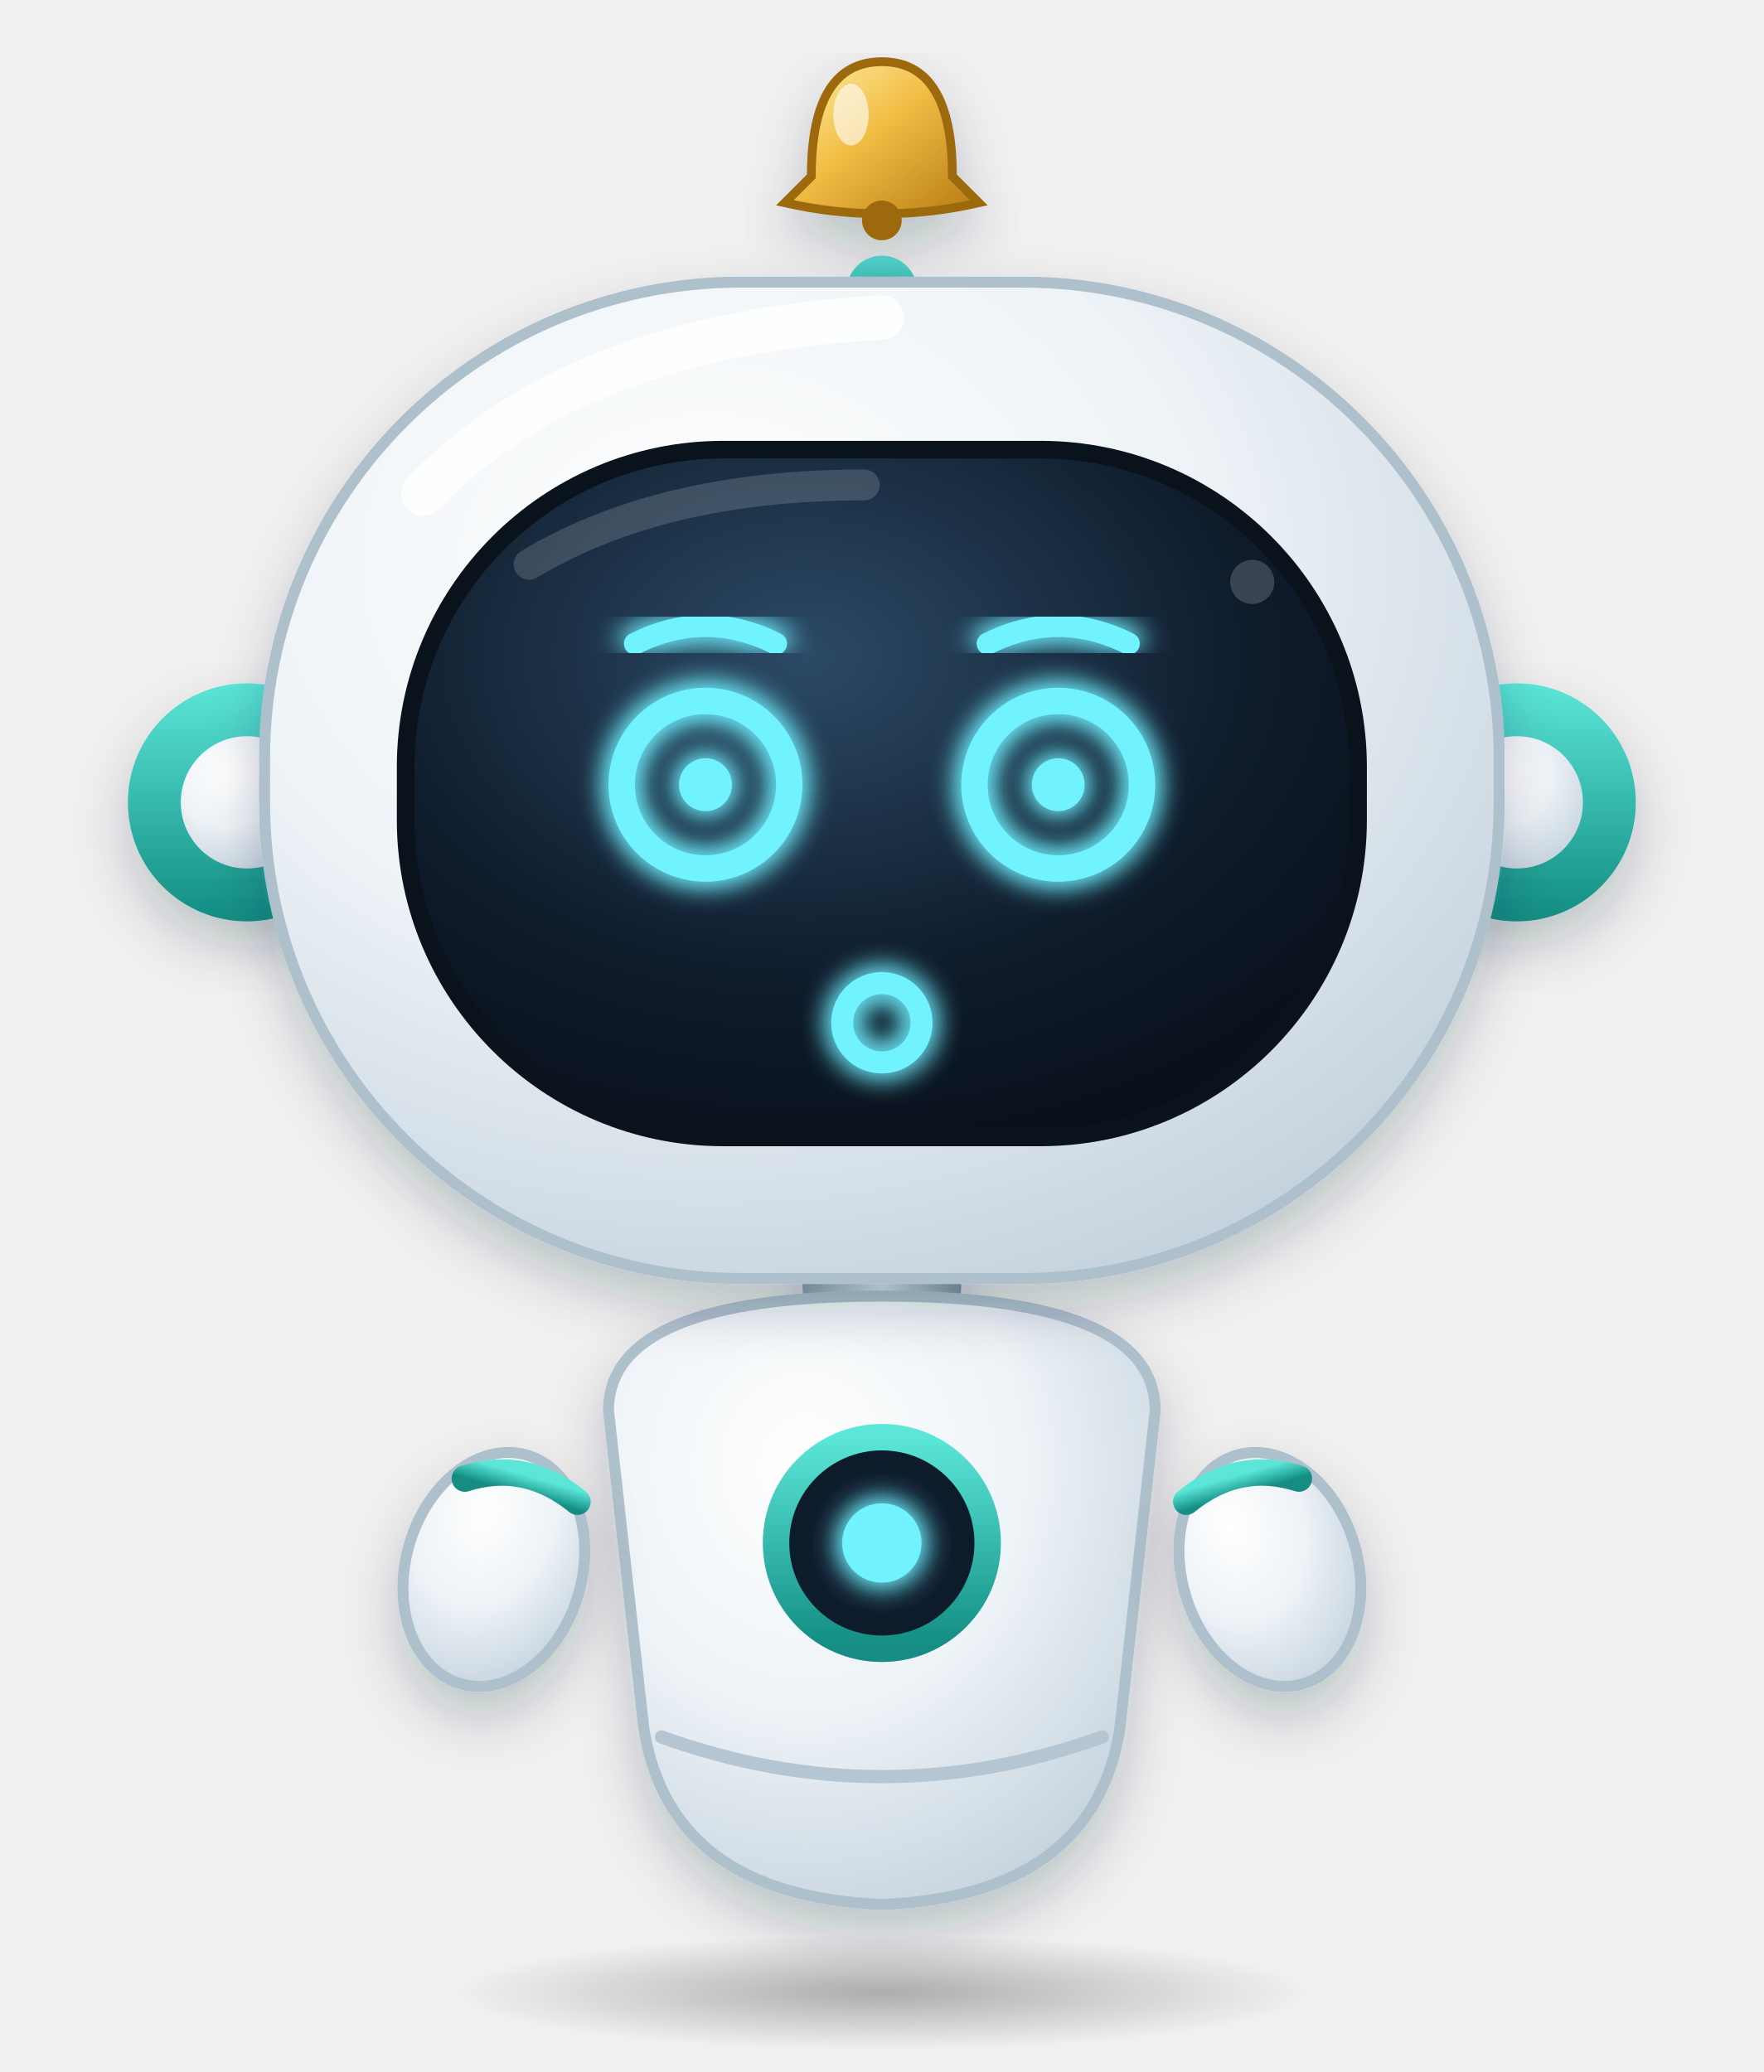
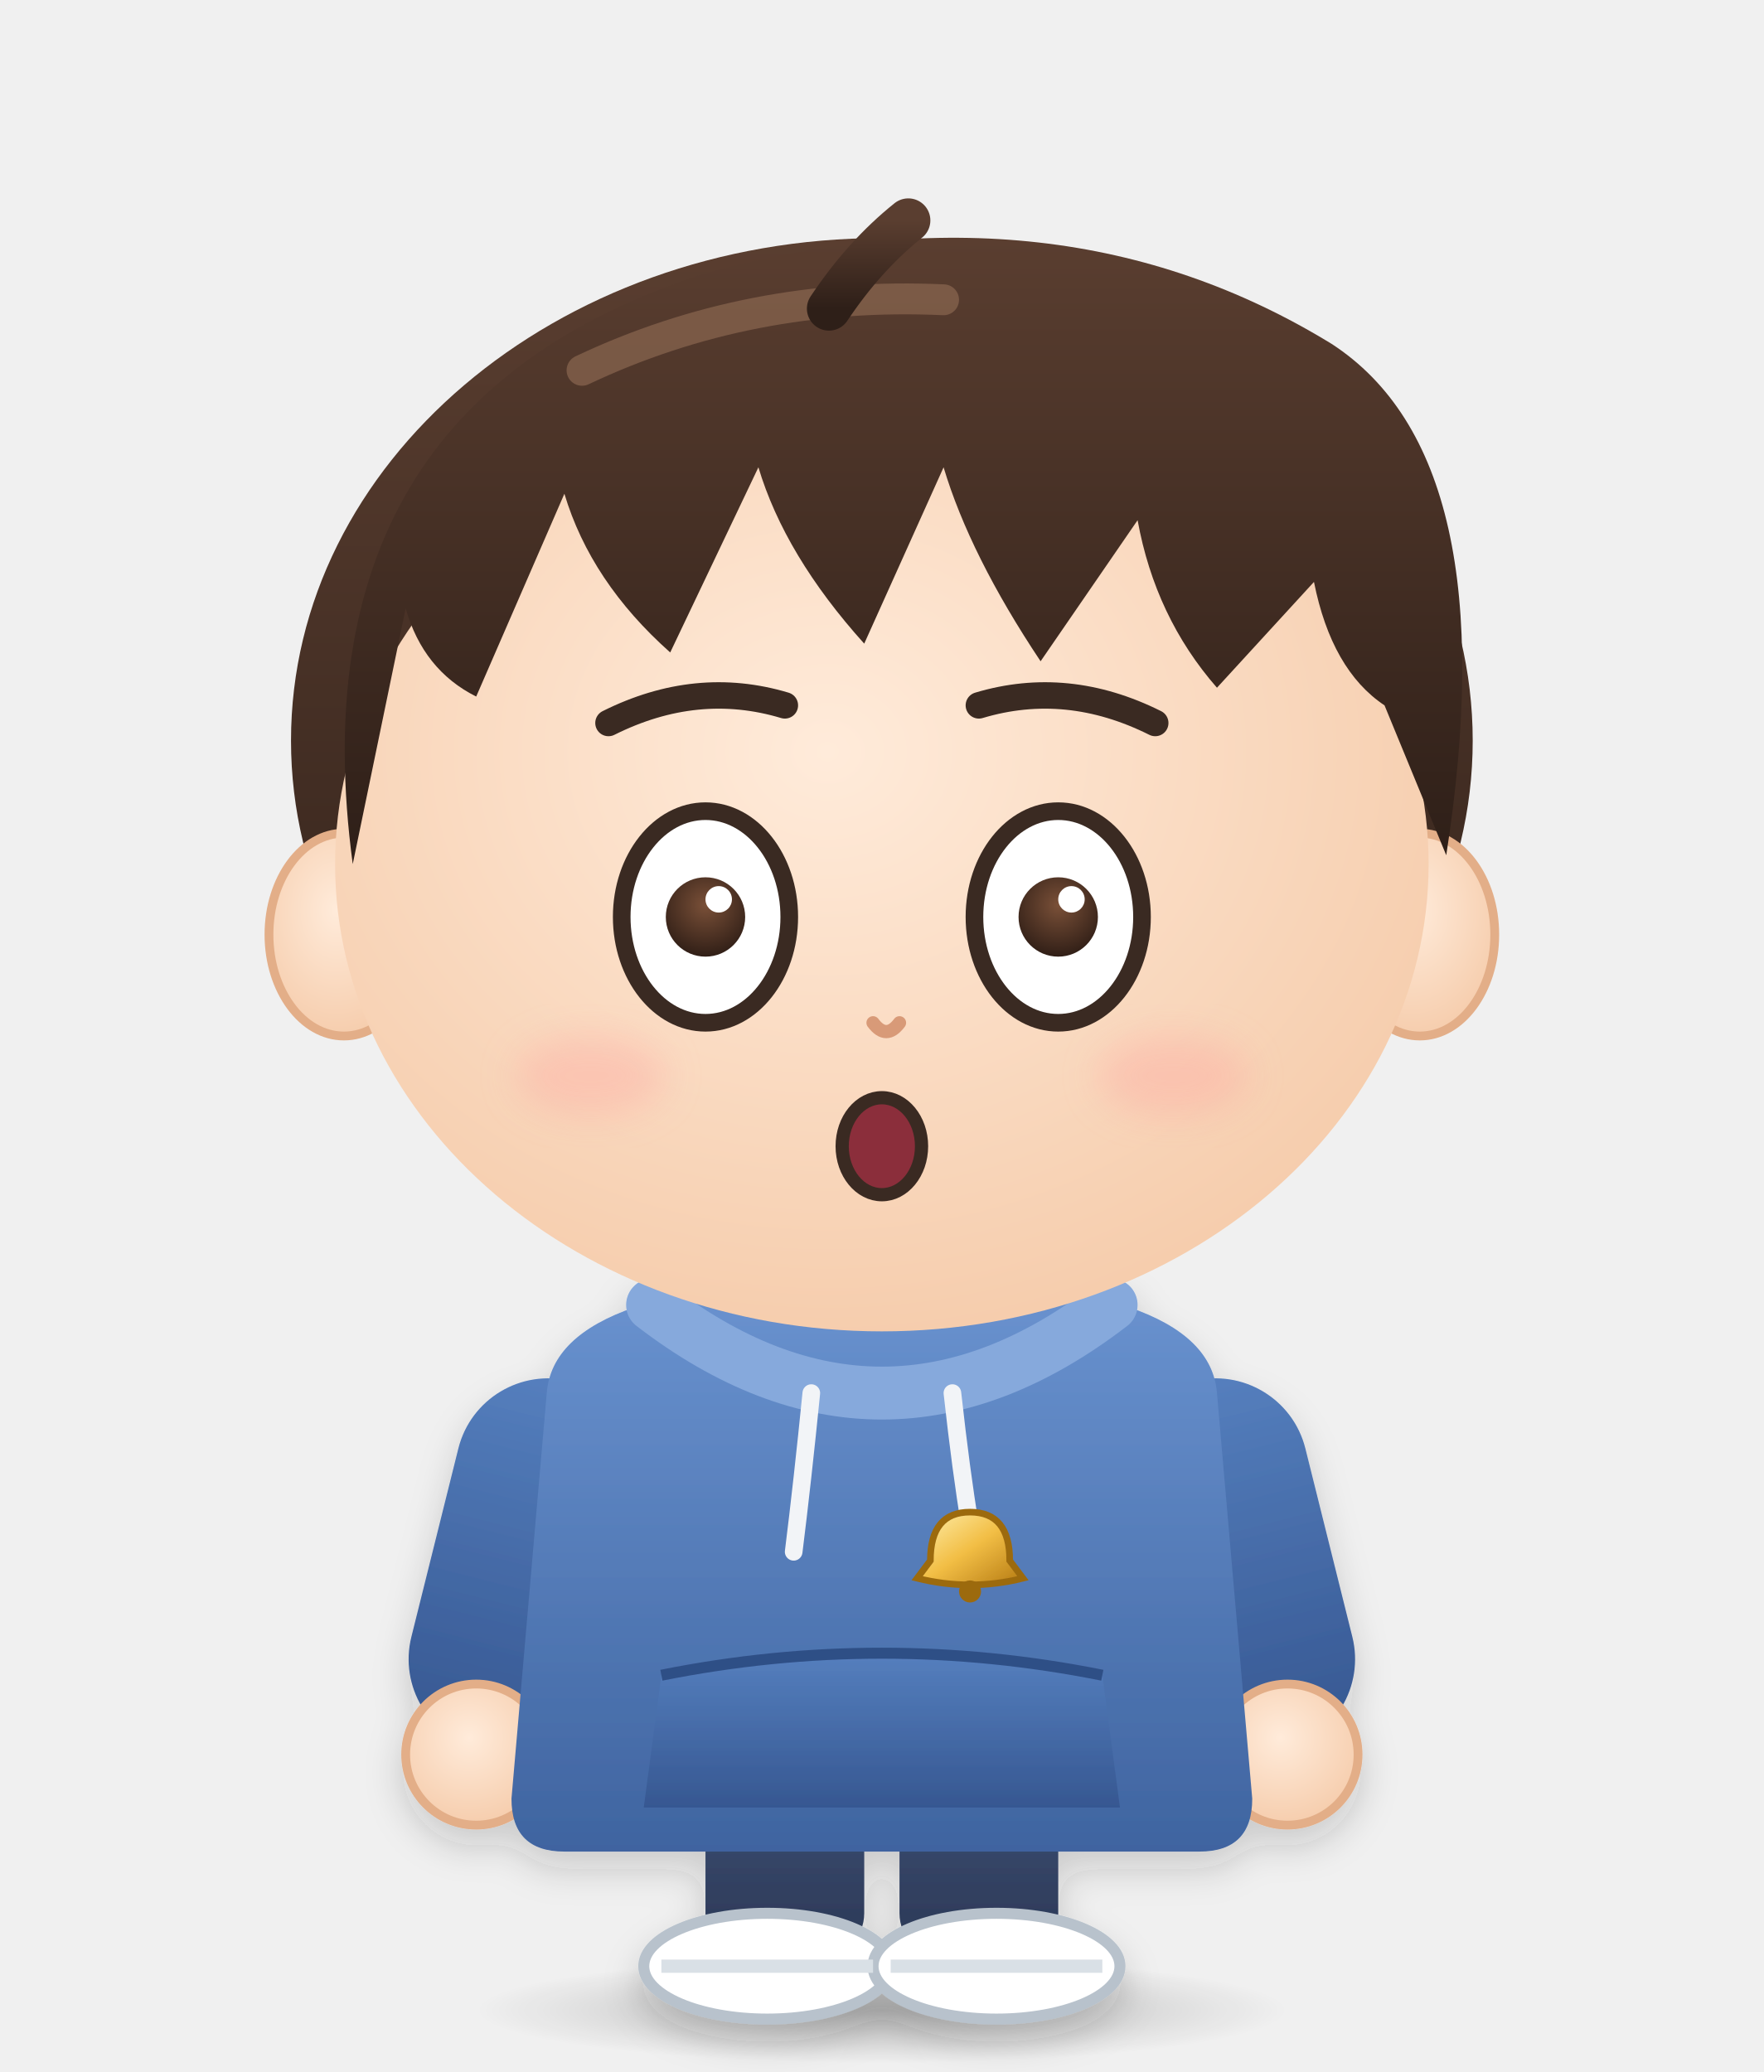
<svg xmlns="http://www.w3.org/2000/svg" viewBox="0 0 400 470" width="400" height="470">
  <defs>
-     <radialGradient id="shell" cx="0.36" cy="0.28" r="0.8">
-       <stop offset="0" stop-color="#FFFFFF" />
-       <stop offset="0.5" stop-color="#EEF3F7" />
-       <stop offset="1" stop-color="#C4D2DD" />
+     <radialGradient id="skin" cx="0.45" cy="0.38" r="0.75">
+       <stop offset="0" stop-color="#FFEBDA" />
+       <stop offset="1" stop-color="#F4C7A4" />
    </radialGradient>
-     <linearGradient id="teal" x1="0" y1="0" x2="0" y2="1">
-       <stop offset="0" stop-color="#5BE6D8" />
-       <stop offset="1" stop-color="#128C82" />
+     <linearGradient id="hair" x1="0" y1="0" x2="0" y2="1">
+       <stop offset="0" stop-color="#5A3E30" />
+       <stop offset="1" stop-color="#2E1F18" />
    </linearGradient>
-     <radialGradient id="visor" cx="0.42" cy="0.3" r="0.85">
-       <stop offset="0" stop-color="#2C4A66" />
-       <stop offset="0.55" stop-color="#0F1C2C" />
-       <stop offset="1" stop-color="#060B13" />
+     <linearGradient id="hoodie" x1="0" y1="0" x2="0" y2="1">
+       <stop offset="0" stop-color="#6A93D0" />
+       <stop offset="1" stop-color="#3F64A0" />
+     </linearGradient>
+     <linearGradient id="hoodieDark" x1="0" y1="0" x2="0" y2="1">
+       <stop offset="0" stop-color="#557FBE" />
+       <stop offset="1" stop-color="#365791" />
+     </linearGradient>
+     <linearGradient id="jeans" x1="0" y1="0" x2="0" y2="1">
+       <stop offset="0" stop-color="#3B4C70" />
+       <stop offset="1" stop-color="#2A3754" />
+     </linearGradient>
+     <radialGradient id="iris" cx="0.5" cy="0.35" r="0.7">
+       <stop offset="0" stop-color="#7A5038" />
+       <stop offset="1" stop-color="#2B1B14" />
    </radialGradient>
    <linearGradient id="gold" x1="0" y1="0" x2="1" y2="1">
      <stop offset="0" stop-color="#FFF1B0" />
-       <stop offset="0.45" stop-color="#F2BE45" />
+       <stop offset="0.5" stop-color="#F2BE45" />
      <stop offset="1" stop-color="#B57A12" />
    </linearGradient>
-     <linearGradient id="metal" x1="0" y1="0" x2="1" y2="0">
-       <stop offset="0" stop-color="#8A9DAD" />
-       <stop offset="0.5" stop-color="#D6E0E8" />
-       <stop offset="1" stop-color="#7E91A1" />
-     </linearGradient>
    <radialGradient id="ground" cx="0.5" cy="0.5" r="0.5">
-       <stop offset="0" stop-color="#000" stop-opacity="0.28" />
+       <stop offset="0" stop-color="#000" stop-opacity="0.25" />
      <stop offset="1" stop-color="#000" stop-opacity="0" />
    </radialGradient>
-     <radialGradient id="drop" cx="0.4" cy="0.35" r="0.7">
-       <stop offset="0" stop-color="#E6F6FF" />
-       <stop offset="1" stop-color="#7CC6F2" />
-     </radialGradient>
-     <filter id="glow" x="-50%" y="-50%" width="200%" height="200%">
-       <feGaussianBlur stdDeviation="3.2" result="b" />
-       <feMerge>
-         <feMergeNode in="b" />
-         <feMergeNode in="b" />
-         <feMergeNode in="SourceGraphic" />
-       </feMerge>
-     </filter>
-     <filter id="soft" x="-30%" y="-30%" width="160%" height="160%">
-       <feGaussianBlur stdDeviation="5" />
+     <filter id="soft" x="-40%" y="-40%" width="180%" height="180%">
+       <feGaussianBlur stdDeviation="4" />
    </filter>
    <filter id="shadow" x="-20%" y="-20%" width="140%" height="150%">
-       <feDropShadow dx="0" dy="6" stdDeviation="6" flood-color="#1B2B38" flood-opacity="0.22" />
+       <feDropShadow dx="0" dy="4" stdDeviation="4" flood-color="#2A2030" flood-opacity="0.18" />
    </filter>
  </defs>
-   <ellipse cx="200" cy="452" rx="96" ry="13" fill="url(#ground)" />
+   <ellipse cx="200" cy="456" rx="92" ry="12" fill="url(#ground)" />
  <g filter="url(#shadow)">
-     <rect x="182" y="276" width="36" height="26" rx="10" fill="url(#metal)" />
-     <path d="M138 320 Q138 294 200 294 Q262 294 262 320 L254 392 Q248 430 200 432 Q152 430 146 392 Z" fill="url(#shell)" stroke="#AFC0CD" stroke-width="2.5" />
-     <path d="M150 394 Q200 412 250 394" fill="none" stroke="#B5C5D1" stroke-width="3" stroke-linecap="round" />
-     <circle cx="200" cy="350" r="24" fill="#0F1C2C" />
-     <circle cx="200" cy="350" r="24" fill="none" stroke="url(#teal)" stroke-width="6" />
-     <circle cx="200" cy="350" r="9" fill="#6FF2FF" filter="url(#glow)" />
+     <rect x="160" y="410" width="36" height="34" rx="10" fill="url(#jeans)" />
+     <rect x="204" y="410" width="36" height="34" rx="10" fill="url(#jeans)" />
+     <ellipse cx="174" cy="446" rx="28" ry="12" fill="#FFFFFF" stroke="#B8C2CC" stroke-width="2.5" />
+     <ellipse cx="226" cy="446" rx="28" ry="12" fill="#FFFFFF" stroke="#B8C2CC" stroke-width="2.5" />
+     <path d="M150 446 L198 446 M202 446 L250 446" stroke="#D9E0E6" stroke-width="3" />
+     <rect x="98" y="312" width="42" height="86" rx="21" fill="url(#hoodieDark)" transform="rotate(14 119 355)" />
+     <rect x="260" y="312" width="42" height="86" rx="21" fill="url(#hoodieDark)" transform="rotate(-14 281 355)" />
+     <circle cx="108" cy="398" r="16" fill="url(#skin)" stroke="#E3AE88" stroke-width="2" />
+     <circle cx="292" cy="398" r="16" fill="url(#skin)" stroke="#E3AE88" stroke-width="2" />
+     <path d="M124 316 Q126 290 200 290 Q274 290 276 316 L284 408 Q284 420 272 420 L128 420 Q116 420 116 408 Z" fill="url(#hoodie)" />
+     <path d="M150 380 Q200 370 250 380 L254 410 L146 410 Z" fill="url(#hoodieDark)" />
+     <path d="M150 380 Q200 370 250 380" fill="none" stroke="#2F4F86" stroke-width="2.5" />
+     <path d="M148 296 Q200 336 252 296" fill="none" stroke="#86A9DC" stroke-width="12" stroke-linecap="round" />
+     <path d="M184 316 Q182 336 180 352" fill="none" stroke="#F2F4F7" stroke-width="4" stroke-linecap="round" />
+     <path d="M216 316 Q218 334 220 346" fill="none" stroke="#F2F4F7" stroke-width="4" stroke-linecap="round" />
+     <path d="M211 354 Q211 343 220 343 Q229 343 229 354 L232 358 Q220 361 208 358 Z" fill="url(#gold)" stroke="#9C6A10" stroke-width="1.5" />
+     <circle cx="220" cy="361" r="2.5" fill="#9C6A10" />
  </g>
-   <g filter="url(#shadow)">
-     <ellipse cx="112" cy="356" rx="20" ry="27" fill="url(#shell)" stroke="#AFC0CD" stroke-width="2.5" transform="rotate(16 112 356)" />
-     <path d="M100 338 Q112 330 126 336" fill="none" stroke="url(#teal)" stroke-width="6" stroke-linecap="round" transform="rotate(16 112 356)" />
-     <ellipse cx="288" cy="356" rx="20" ry="27" fill="url(#shell)" stroke="#AFC0CD" stroke-width="2.5" transform="rotate(-16 288 356)" />
-     <path d="M274 336 Q288 330 300 338" fill="none" stroke="url(#teal)" stroke-width="6" stroke-linecap="round" transform="rotate(-16 288 356)" />
-   </g>
-   <line x1="200" y1="66" x2="200" y2="42" stroke="url(#metal)" stroke-width="6" stroke-linecap="round" />
-   <circle cx="200" cy="66" r="8" fill="url(#teal)" />
-   <g filter="url(#shadow)">
-     <path d="M184 40 Q184 14 200 14 Q216 14 216 40 L222 46 Q200 51 178 46 Z" fill="url(#gold)" stroke="#9C6A10" stroke-width="2" />
-     <ellipse cx="193" cy="26" rx="4" ry="7" fill="#FFFFFF" opacity="0.6" />
-     <circle cx="200" cy="50" r="4.5" fill="#9C6A10" />
-   </g>
-   <g filter="url(#shadow)">
-     <circle cx="56" cy="182" r="27" fill="url(#teal)" />
-     <circle cx="56" cy="182" r="15" fill="url(#shell)" />
-     <circle cx="344" cy="182" r="27" fill="url(#teal)" />
-     <circle cx="344" cy="182" r="15" fill="url(#shell)" />
-   </g>
-   <g filter="url(#shadow)">
-     <rect x="60" y="64" width="280" height="226" rx="108" fill="url(#shell)" stroke="#AFC0CD" stroke-width="2.5" />
-   </g>
-   <path d="M96 112 Q130 76 200 72" fill="none" stroke="#FFFFFF" stroke-width="10" stroke-linecap="round" opacity="0.85" />
-   <rect x="92" y="102" width="216" height="156" rx="72" fill="url(#visor)" stroke="#0A121C" stroke-width="4" />
-   <path d="M120 128 Q150 110 196 110" fill="none" stroke="#FFFFFF" stroke-width="7" stroke-linecap="round" opacity="0.16" />
-   <circle cx="284" cy="132" r="5" fill="#FFFFFF" opacity="0.18" />
-   <circle cx="160" cy="178" r="19" fill="none" stroke="#6FF2FF" stroke-width="6" filter="url(#glow)" />
-   <circle cx="240" cy="178" r="19" fill="none" stroke="#6FF2FF" stroke-width="6" filter="url(#glow)" />
-   <ellipse cx="160" cy="178" rx="6" ry="6" fill="#6FF2FF" filter="url(#glow)" />
-   <ellipse cx="240" cy="178" rx="6" ry="6" fill="#6FF2FF" filter="url(#glow)" />
-   <path d="M144 146 Q160 138 176 146" fill="none" stroke="#6FF2FF" stroke-width="5" stroke-linecap="round" stroke-linejoin="round" filter="url(#glow)" />
-   <path d="M224 146 Q240 138 256 146" fill="none" stroke="#6FF2FF" stroke-width="5" stroke-linecap="round" stroke-linejoin="round" filter="url(#glow)" />
-   <circle cx="200" cy="232" r="9" fill="none" stroke="#6FF2FF" stroke-width="5" filter="url(#glow)" />
+   <rect x="186" y="282" width="28" height="18" rx="6" fill="#EDB993" />
+   <ellipse cx="200" cy="168" rx="134" ry="114" fill="url(#hair)" />
+   <ellipse cx="78" cy="212" rx="17" ry="23" fill="url(#skin)" stroke="#E3AE88" stroke-width="2" />
+   <ellipse cx="322" cy="212" rx="17" ry="23" fill="url(#skin)" stroke="#E3AE88" stroke-width="2" />
+   <ellipse cx="200" cy="196" rx="124" ry="106" fill="url(#skin)" />
+   <path d="M80 196 Q66 92 160 62 Q240 40 302 78 Q342 104 328 194 L314 160 Q302 152 298 132            L276 156 Q262 140 258 118 L236 150 Q220 126 214 106 L196 146 Q178 126 172 106            L152 148 Q134 132 128 112 L108 158 Q96 152 92 138 Z" fill="url(#hair)" />
+   <path d="M132 84 Q170 66 214 68" fill="none" stroke="#8A6650" stroke-width="7" stroke-linecap="round" opacity="0.7" />
+   <path d="M188 70 Q196 58 206 50" fill="none" stroke="url(#hair)" stroke-width="10" stroke-linecap="round" />
+   <path d="M198 232 Q201 236 204 232" fill="none" stroke="#D89A78" stroke-width="3" stroke-linecap="round" />
+   <ellipse cx="134" cy="244" rx="17" ry="9" fill="#FF9A9A" opacity="0.3" filter="url(#soft)" />
+   <ellipse cx="266" cy="244" rx="17" ry="9" fill="#FF9A9A" opacity="0.3" filter="url(#soft)" />
+   <path d="M138 164 Q158 154 178 160" fill="none" stroke="#3A2A22" stroke-width="6" stroke-linecap="round" stroke-linejoin="round" />
+   <path d="M222 160 Q242 154 262 164" fill="none" stroke="#3A2A22" stroke-width="6" stroke-linecap="round" stroke-linejoin="round" />
+   <ellipse cx="160" cy="208" rx="19" ry="24" fill="#FFFFFF" stroke="#3A2A22" stroke-width="4" />
+   <circle cx="160" cy="208" r="9" fill="url(#iris)" />
+   <circle cx="163" cy="204" r="3" fill="#FFFFFF" />
+   <ellipse cx="240" cy="208" rx="19" ry="24" fill="#FFFFFF" stroke="#3A2A22" stroke-width="4" />
+   <circle cx="240" cy="208" r="9" fill="url(#iris)" />
+   <circle cx="243" cy="204" r="3" fill="#FFFFFF" />
+   <ellipse cx="200" cy="260" rx="9" ry="11" fill="#8B2E3B" stroke="#3A2A22" stroke-width="3" />
</svg>
